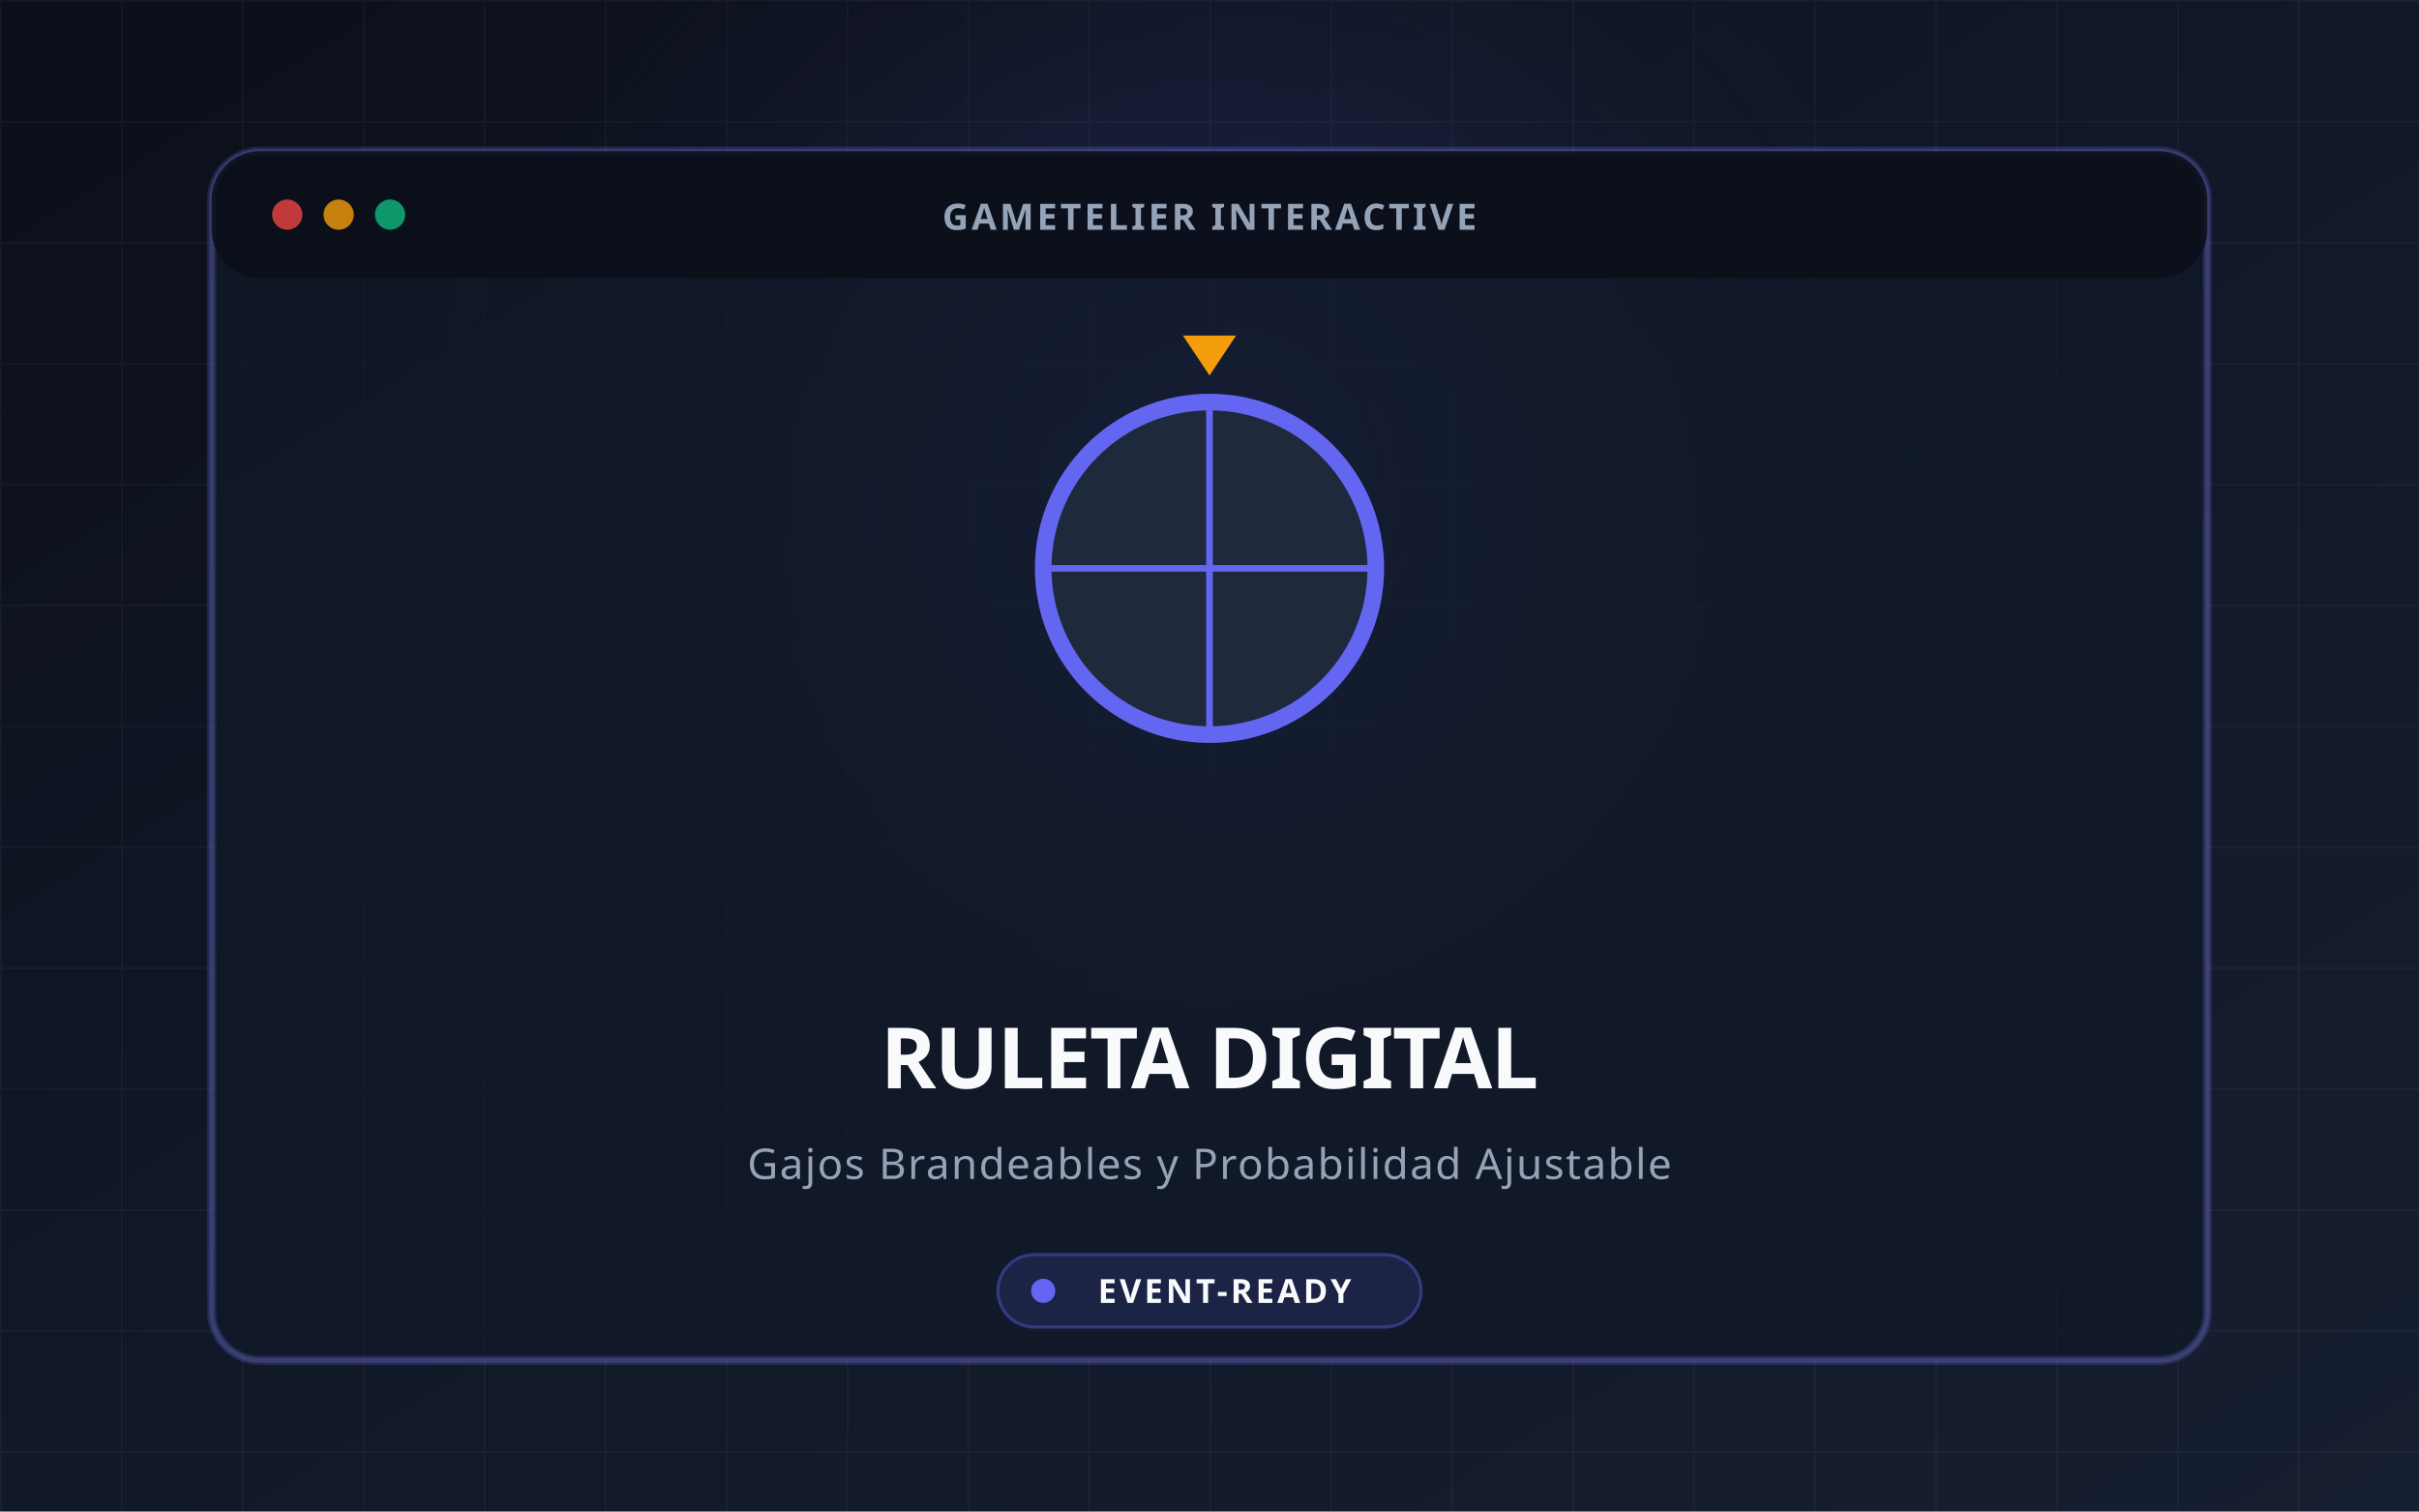
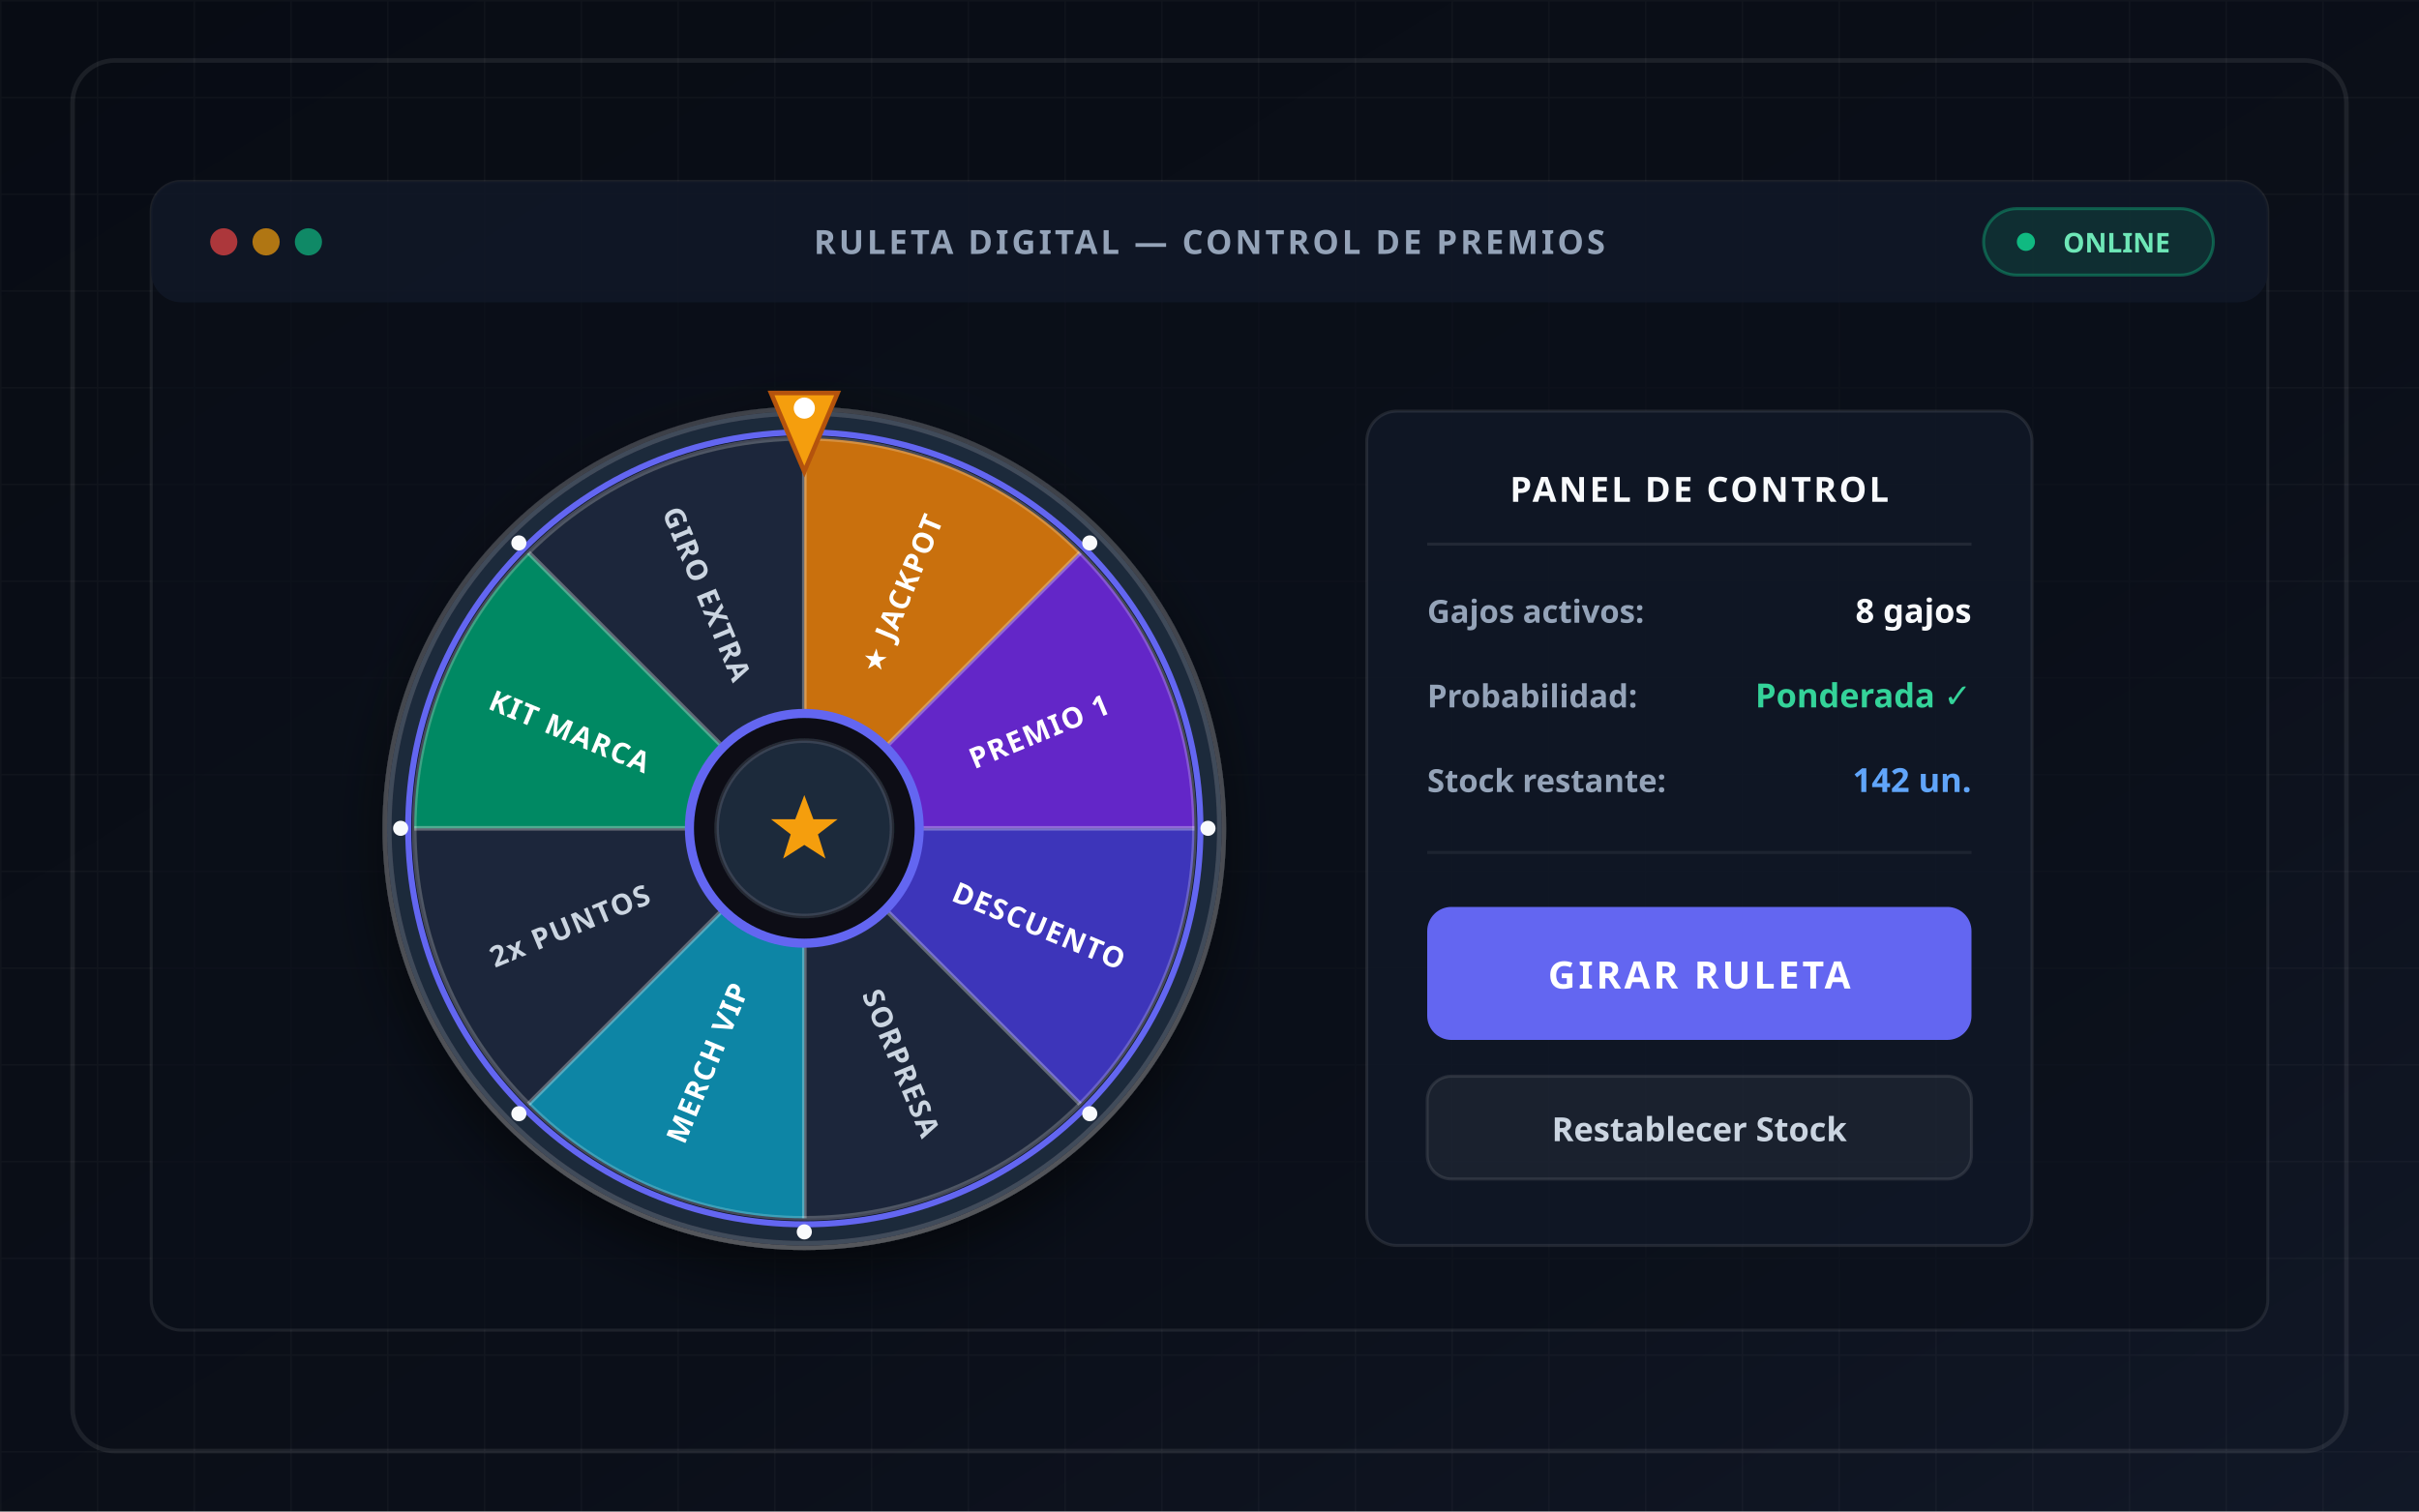
<svg xmlns="http://www.w3.org/2000/svg" viewBox="0 0 800 500" width="100%" height="100%">
  <defs>
    <linearGradient id="bg" x1="0%" y1="0%" x2="100%" y2="100%">
-       <stop offset="0%" stop-color="#0B0F19" />
-       <stop offset="50%" stop-color="#111827" />
-       <stop offset="100%" stop-color="#161E31" />
+       <stop offset="0%" stop-color="#080C14" />
+       <stop offset="60%" stop-color="#0B0F19" />
+       <stop offset="100%" stop-color="#111827" />
    </linearGradient>
-     <radialGradient id="glow" cx="50%" cy="40%" r="50%">
-       <stop offset="0%" stop-color="#6366F1" stop-opacity="0.3" />
+     <pattern id="grid" width="32" height="32" patternUnits="userSpaceOnUse">
+       <path d="M 32 0 L 0 0 0 32" fill="none" stroke="rgba(255, 255, 255, 0.03)" stroke-width="1" />
+     </pattern>
+     <radialGradient id="wheelCenterGlow" cx="50%" cy="50%" r="50%">
+       <stop offset="0%" stop-color="#6366F1" stop-opacity="0.22" />
      <stop offset="100%" stop-color="#0B0F19" stop-opacity="0" />
    </radialGradient>
-     <pattern id="grid" width="40" height="40" patternUnits="userSpaceOnUse">
-       <path d="M 40 0 L 0 0 0 40" fill="none" stroke="rgba(255, 255, 255, 0.04)" stroke-width="1" />
-     </pattern>
+     <filter id="shadow" x="-15%" y="-15%" width="130%" height="130%">
+       <feDropShadow dx="0" dy="8" stdDeviation="10" flood-color="#000000" flood-opacity="0.6" />
+     </filter>
  </defs>
  <rect width="800" height="500" fill="url(#bg)" />
  <rect width="800" height="500" fill="url(#grid)" />
-   <circle cx="400" cy="220" r="280" fill="url(#glow)" />
-   <rect x="70" y="50" width="660" height="400" rx="16" fill="rgba(17, 24, 39, 0.75)" stroke="rgba(255, 255, 255, 0.12)" stroke-width="1.5" />
-   <rect x="70" y="50" width="660" height="400" rx="16" fill="none" stroke="#6366F1" stroke-opacity="0.25" stroke-width="3" />
-   <rect x="70" y="50" width="660" height="42" rx="16" fill="rgba(11, 15, 25, 0.85)" />
-   <circle cx="95" cy="71" r="5" fill="#EF4444" opacity="0.8" />
-   <circle cx="112" cy="71" r="5" fill="#F59E0B" opacity="0.8" />
-   <circle cx="129" cy="71" r="5" fill="#10B981" opacity="0.8" />
-   <text x="400" y="76" fill="#94A3B8" font-family="system-ui, sans-serif" font-size="12" text-anchor="middle" font-weight="600" letter-spacing="1">GAMETELIER INTERACTIVE</text>
-   <g transform="translate(400, 210) scale(1.1)">
-     <circle cx="0" cy="-20" r="50" fill="#1E293B" stroke="#6366F1" stroke-width="5" />
-     <line x1="0" y1="-70" x2="0" y2="30" stroke="#6366F1" stroke-width="2" />
-     <line x1="-50" y1="-20" x2="50" y2="-20" stroke="#6366F1" stroke-width="2" />
-     <polygon points="0,-78 -8,-90 8,-90" fill="#F59E0B" />
+   <rect x="24" y="20" width="752" height="460" rx="14" fill="none" stroke="rgba(255, 255, 255, 0.08)" stroke-width="1.5" />
+   <rect x="50" y="60" width="700" height="380" rx="10" fill="rgba(11, 15, 25, 0.6)" stroke="rgba(255, 255, 255, 0.08)" stroke-width="1" />
+   <g transform="translate(50, 60)">
+     <rect x="0" y="0" width="700" height="40" rx="10" fill="rgba(17, 24, 39, 0.85)" />
+     <circle cx="24" cy="20" r="4.5" fill="#EF4444" opacity="0.7" />
+     <circle cx="38" cy="20" r="4.5" fill="#F59E0B" opacity="0.7" />
+     <circle cx="52" cy="20" r="4.5" fill="#10B981" opacity="0.7" />
+     <text x="350" y="24" fill="#94A3B8" font-family="'Plus Jakarta Sans', system-ui, sans-serif" font-size="11" font-weight="700" text-anchor="middle" letter-spacing="1">RULETA DIGITAL — CONTROL DE PREMIOS</text>
+     <rect x="606" y="9" width="76" height="22" rx="11" fill="rgba(16, 185, 129, 0.15)" stroke="rgba(16, 185, 129, 0.4)" stroke-width="1" />
+     <circle cx="620" cy="20" r="3" fill="#10B981" />
+     <text x="650" y="23.5" fill="#6EE7B7" font-family="'Plus Jakarta Sans', system-ui, sans-serif" font-size="9" font-weight="800" text-anchor="middle">ONLINE</text>
  </g>
-   <text x="400" y="360" fill="#F8FAFC" font-family="system-ui, sans-serif" font-size="28" font-weight="800" text-anchor="middle" letter-spacing="-0.5">RULETA DIGITAL</text>
-   <text x="400" y="390" fill="#94A3B8" font-family="system-ui, sans-serif" font-size="14" font-weight="500" text-anchor="middle" letter-spacing="0.5">Gajos Brandeables y Probabilidad Ajustable</text>
-   <rect x="330" y="415" width="140" height="24" rx="12" fill="#6366F1" fill-opacity="0.15" stroke="#6366F1" stroke-opacity="0.4" />
-   <circle cx="345" cy="427" r="4" fill="#6366F1" />
-   <text x="405" y="431" fill="#F8FAFC" font-family="system-ui, sans-serif" font-size="11" font-weight="700" text-anchor="middle" letter-spacing="1">EVENT-READY</text>
+   <g transform="translate(50, 100)">
+     <circle cx="216" cy="174" r="165" fill="url(#wheelCenterGlow)" />
+     <g transform="translate(216, 174)" filter="url(#shadow)">
+       <circle cx="0" cy="0" r="138" fill="#1E293B" stroke="rgba(255, 255, 255, 0.16)" stroke-width="3" />
+       <circle cx="0" cy="0" r="131" fill="#0F172A" stroke="#6366F1" stroke-width="2" />
+       <path d="M 0 0 L 129 0 A 129 129 0 0 1 91.22 91.22 Z" fill="#4338CA" opacity="0.9" />
+       <path d="M 0 0 L 91.22 91.22 A 129 129 0 0 1 0 129 Z" fill="#1E293B" opacity="0.95" />
+       <path d="M 0 0 L 0 129 A 129 129 0 0 1 -91.22 91.22 Z" fill="#0891B2" opacity="0.9" />
+       <path d="M 0 0 L -91.22 91.22 A 129 129 0 0 1 -129 0 Z" fill="#1E293B" opacity="0.95" />
+       <path d="M 0 0 L -129 0 A 129 129 0 0 1 -91.22 -91.22 Z" fill="#059669" opacity="0.9" />
+       <path d="M 0 0 L -91.22 -91.22 A 129 129 0 0 1 0 -129 Z" fill="#1E293B" opacity="0.95" />
+       <path d="M 0 0 L 0 -129 A 129 129 0 0 1 91.22 -91.22 Z" fill="#D97706" opacity="0.92" />
+       <path d="M 0 0 L 91.22 -91.22 A 129 129 0 0 1 129 0 Z" fill="#6D28D9" opacity="0.9" />
+       <circle cx="0" cy="0" r="129" fill="none" stroke="rgba(255, 255, 255, 0.22)" stroke-width="1.5" />
+       <line x1="-129" y1="0" x2="129" y2="0" stroke="rgba(255, 255, 255, 0.3)" stroke-width="1.5" />
+       <line x1="0" y1="-129" x2="0" y2="129" stroke="rgba(255, 255, 255, 0.3)" stroke-width="1.5" />
+       <line x1="-91.22" y1="-91.22" x2="91.22" y2="91.22" stroke="rgba(255, 255, 255, 0.3)" stroke-width="1.5" />
+       <line x1="-91.22" y1="91.22" x2="91.22" y2="-91.22" stroke="rgba(255, 255, 255, 0.3)" stroke-width="1.5" />
+       <circle cx="133.5" cy="0" r="2.5" fill="#F8FAFC" />
+       <circle cx="94.4" cy="94.4" r="2.5" fill="#F8FAFC" />
+       <circle cx="0" cy="133.5" r="2.5" fill="#F8FAFC" />
+       <circle cx="-94.4" cy="94.4" r="2.5" fill="#F8FAFC" />
+       <circle cx="-133.5" cy="0" r="2.5" fill="#F8FAFC" />
+       <circle cx="-94.4" cy="-94.4" r="2.5" fill="#F8FAFC" />
+       <circle cx="0" cy="-133.5" r="2.5" fill="#F8FAFC" />
+       <circle cx="94.4" cy="-94.4" r="2.5" fill="#F8FAFC" />
+       <g font-family="'Plus Jakarta Sans', system-ui, sans-serif" font-size="9.5" font-weight="800" fill="#FFFFFF" letter-spacing="0.5">
+         <g transform="rotate(-22.5)">
+           <text x="84" y="3.5" text-anchor="middle">PREMIO 1</text>
+         </g>
+         <g transform="rotate(22.5)">
+           <text x="84" y="3.5" text-anchor="middle">DESCUENTO</text>
+         </g>
+         <g transform="rotate(67.5)">
+           <text x="84" y="3.5" text-anchor="middle" fill="#CBD5E1">SORPRESA</text>
+         </g>
+         <g transform="rotate(-67.5)">
+           <text x="84" y="3.5" text-anchor="middle">★ JACKPOT</text>
+         </g>
+         <g transform="rotate(-67.5)">
+           <text x="-84" y="3.5" text-anchor="middle">MERCH VIP</text>
+         </g>
+         <g transform="rotate(-22.5)">
+           <text x="-84" y="3.5" text-anchor="middle" fill="#CBD5E1">2x PUNTOS</text>
+         </g>
+         <g transform="rotate(22.5)">
+           <text x="-84" y="3.5" text-anchor="middle">KIT MARCA</text>
+         </g>
+         <g transform="rotate(67.5)">
+           <text x="-84" y="3.5" text-anchor="middle" fill="#CBD5E1">GIRO EXTRA</text>
+         </g>
+       </g>
+       <circle cx="0" cy="0" r="38" fill="#0B0F19" stroke="#6366F1" stroke-width="3" />
+       <circle cx="0" cy="0" r="29" fill="#1E293B" stroke="rgba(255, 255, 255, 0.12)" stroke-width="1.5" />
+       <polygon points="0,-11 3,-3 11,-3 4.5,2 7,10 0,5.5 -7,10 -4.5,2 -11,-3 -3,-3" fill="#F59E0B" />
+       <g transform="translate(0, -135)">
+         <polygon points="0,17 -11,-9 11,-9" fill="#F59E0B" stroke="#B45309" stroke-width="1.5" />
+         <circle cx="0" cy="-4" r="3.5" fill="#FFFFFF" />
+       </g>
+     </g>
+     <g transform="translate(402, 36)">
+       <rect x="0" y="0" width="220" height="276" rx="10" fill="rgba(17, 24, 39, 0.8)" stroke="rgba(255, 255, 255, 0.09)" stroke-width="1" />
+       <text x="110" y="30" fill="#F8FAFC" font-family="'Plus Jakarta Sans', system-ui, sans-serif" font-size="11.5" font-weight="800" text-anchor="middle" letter-spacing="0.8">PANEL DE CONTROL</text>
+       <line x1="20" y1="44" x2="200" y2="44" stroke="rgba(255, 255, 255, 0.08)" stroke-width="1" />
+       <text x="20" y="70" fill="#94A3B8" font-family="'Plus Jakarta Sans', system-ui, sans-serif" font-size="10.5" font-weight="600">Gajos activos:</text>
+       <text x="200" y="70" fill="#F8FAFC" font-family="'Plus Jakarta Sans', system-ui, sans-serif" font-size="11" font-weight="800" text-anchor="end">8 gajos</text>
+       <text x="20" y="98" fill="#94A3B8" font-family="'Plus Jakarta Sans', system-ui, sans-serif" font-size="10.5" font-weight="600">Probabilidad:</text>
+       <text x="200" y="98" fill="#34D399" font-family="'Plus Jakarta Sans', system-ui, sans-serif" font-size="11" font-weight="800" text-anchor="end">Ponderada ✓</text>
+       <text x="20" y="126" fill="#94A3B8" font-family="'Plus Jakarta Sans', system-ui, sans-serif" font-size="10.5" font-weight="600">Stock restante:</text>
+       <text x="200" y="126" fill="#60A5FA" font-family="'Plus Jakarta Sans', system-ui, sans-serif" font-size="11" font-weight="800" text-anchor="end">142 un.</text>
+       <line x1="20" y1="146" x2="200" y2="146" stroke="rgba(255, 255, 255, 0.06)" stroke-width="1" />
+       <g transform="translate(20, 164)">
+         <rect x="0" y="0" width="180" height="44" rx="8" fill="#6366F1" />
+         <text x="90" y="27" fill="#FFFFFF" font-family="'Plus Jakarta Sans', system-ui, sans-serif" font-size="12.5" font-weight="800" text-anchor="middle" letter-spacing="1">GIRAR RULETA</text>
+       </g>
+       <g transform="translate(20, 220)">
+         <rect x="0" y="0" width="180" height="34" rx="8" fill="rgba(255, 255, 255, 0.05)" stroke="rgba(255, 255, 255, 0.1)" stroke-width="1" />
+         <text x="90" y="21.5" fill="#CBD5E1" font-family="'Plus Jakarta Sans', system-ui, sans-serif" font-size="11" font-weight="600" text-anchor="middle">Restablecer Stock</text>
+       </g>
+     </g>
+   </g>
</svg>
